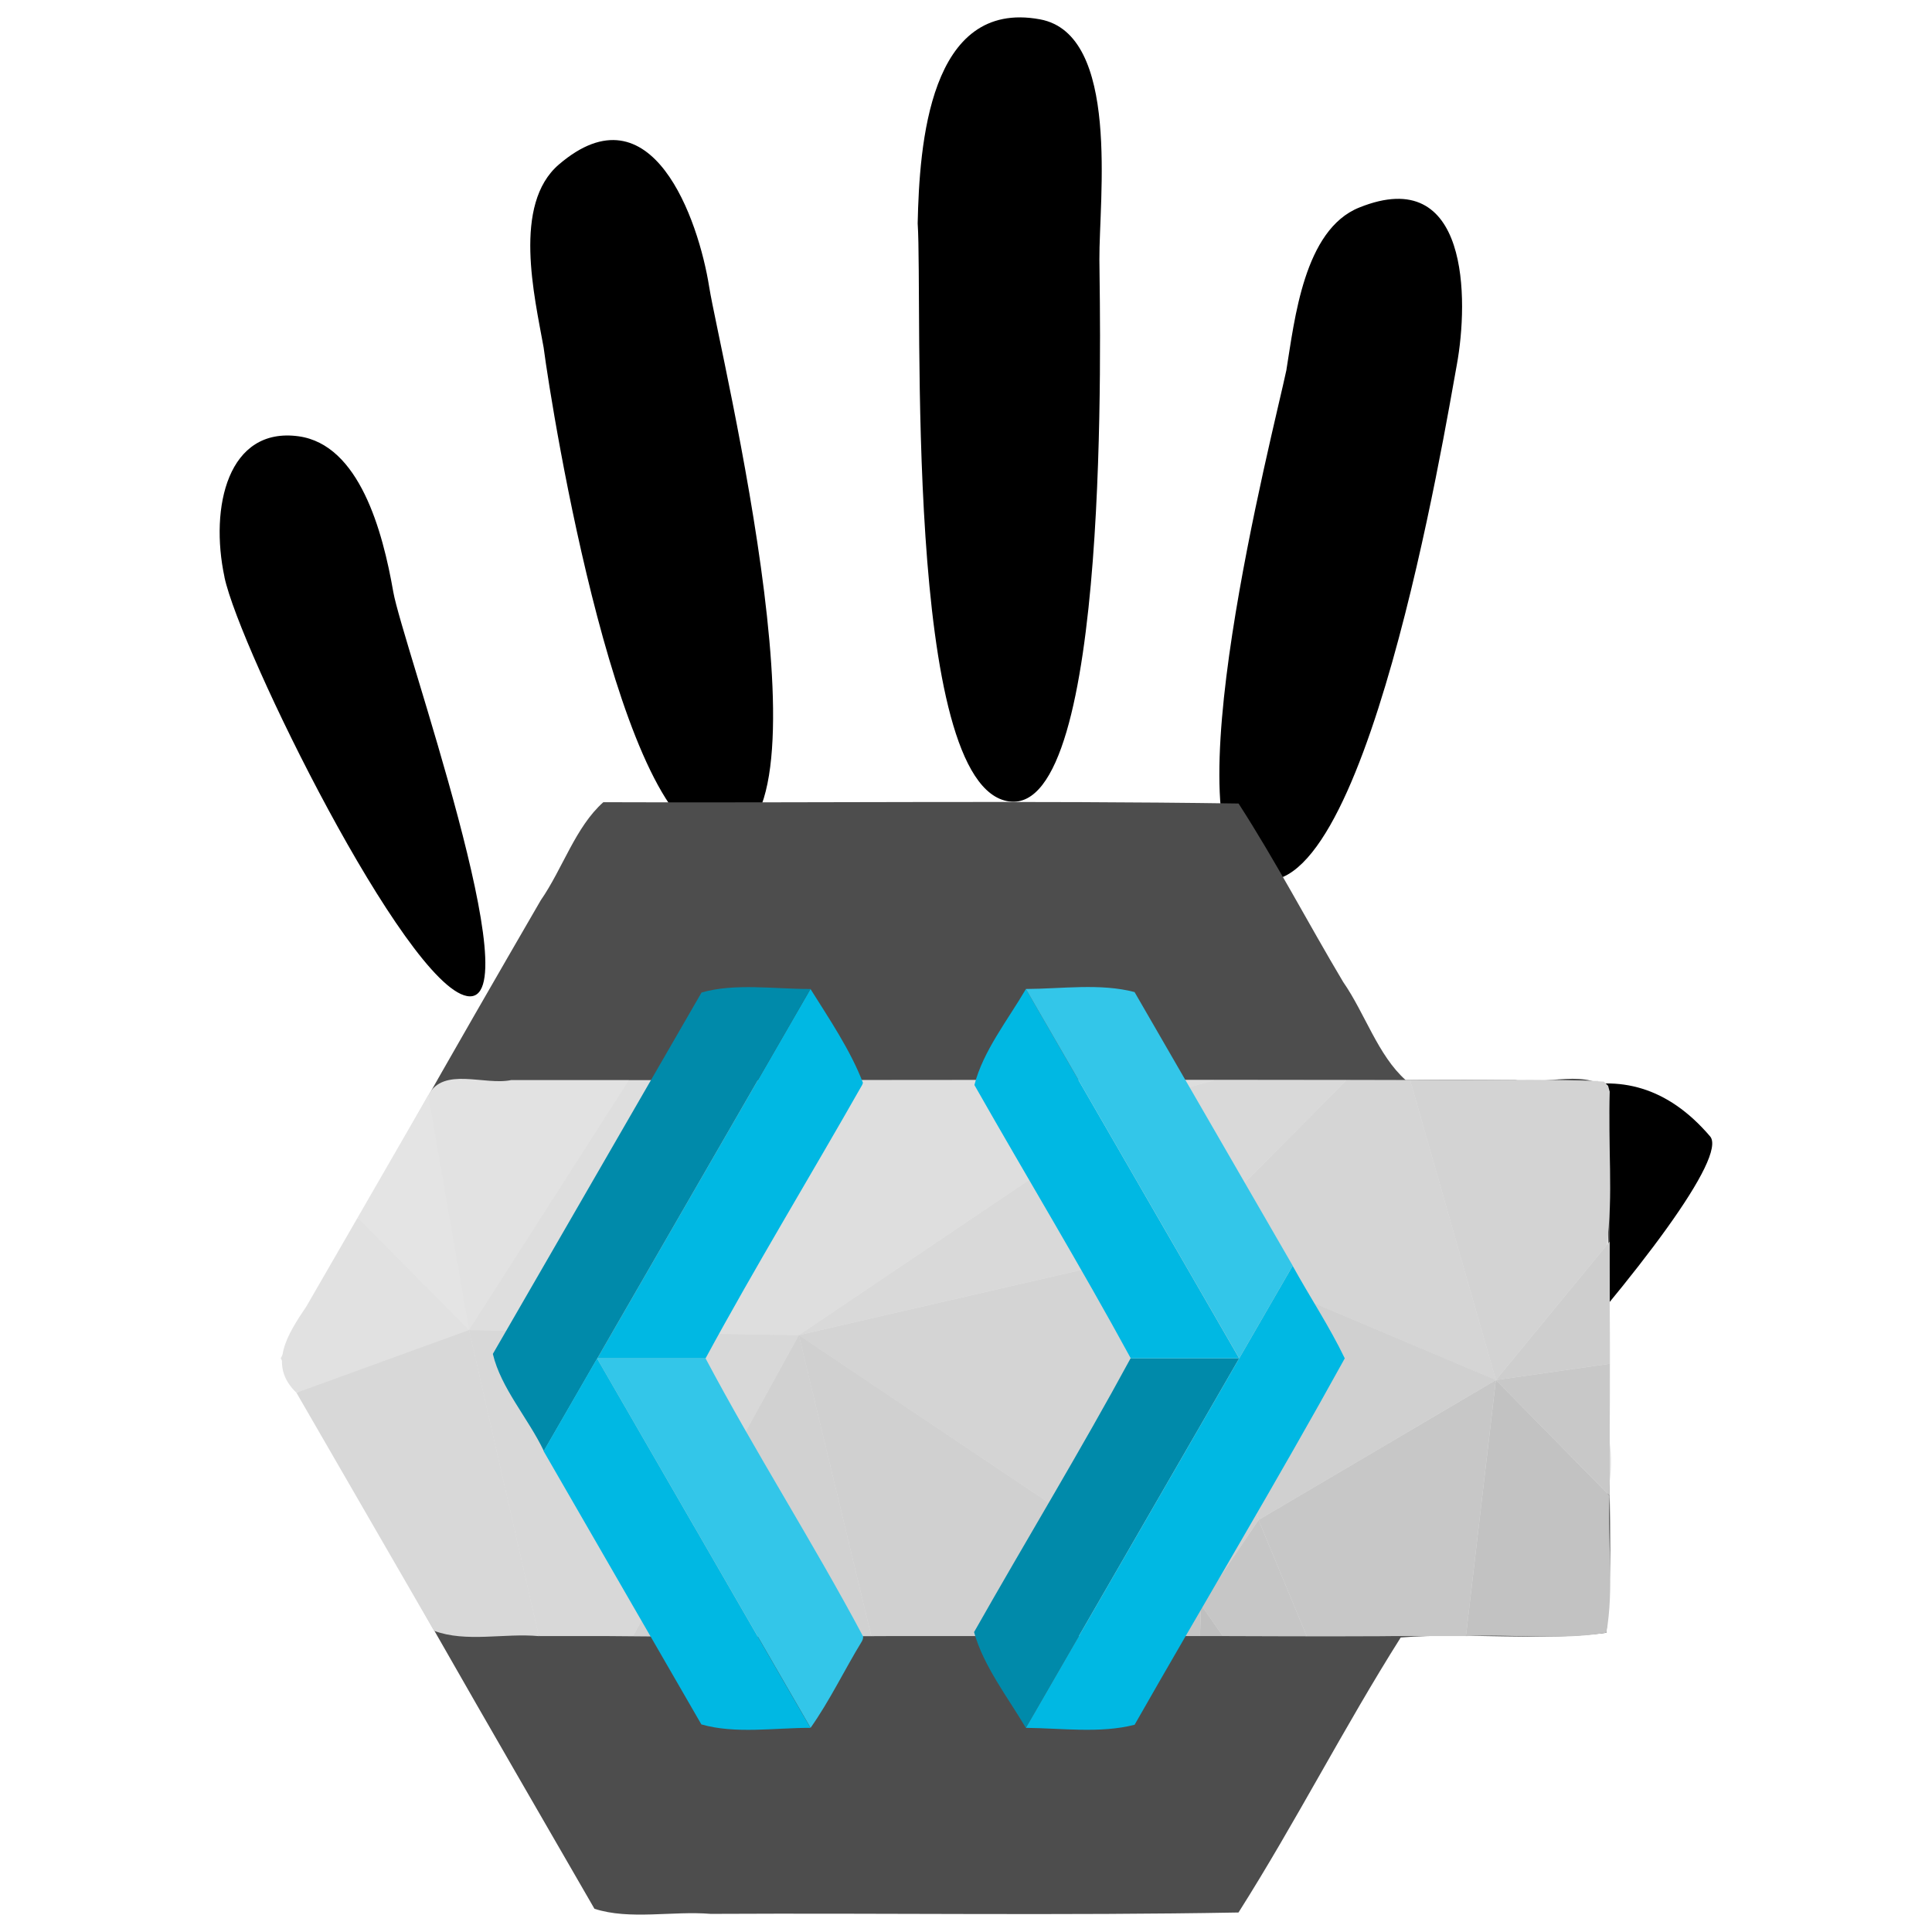
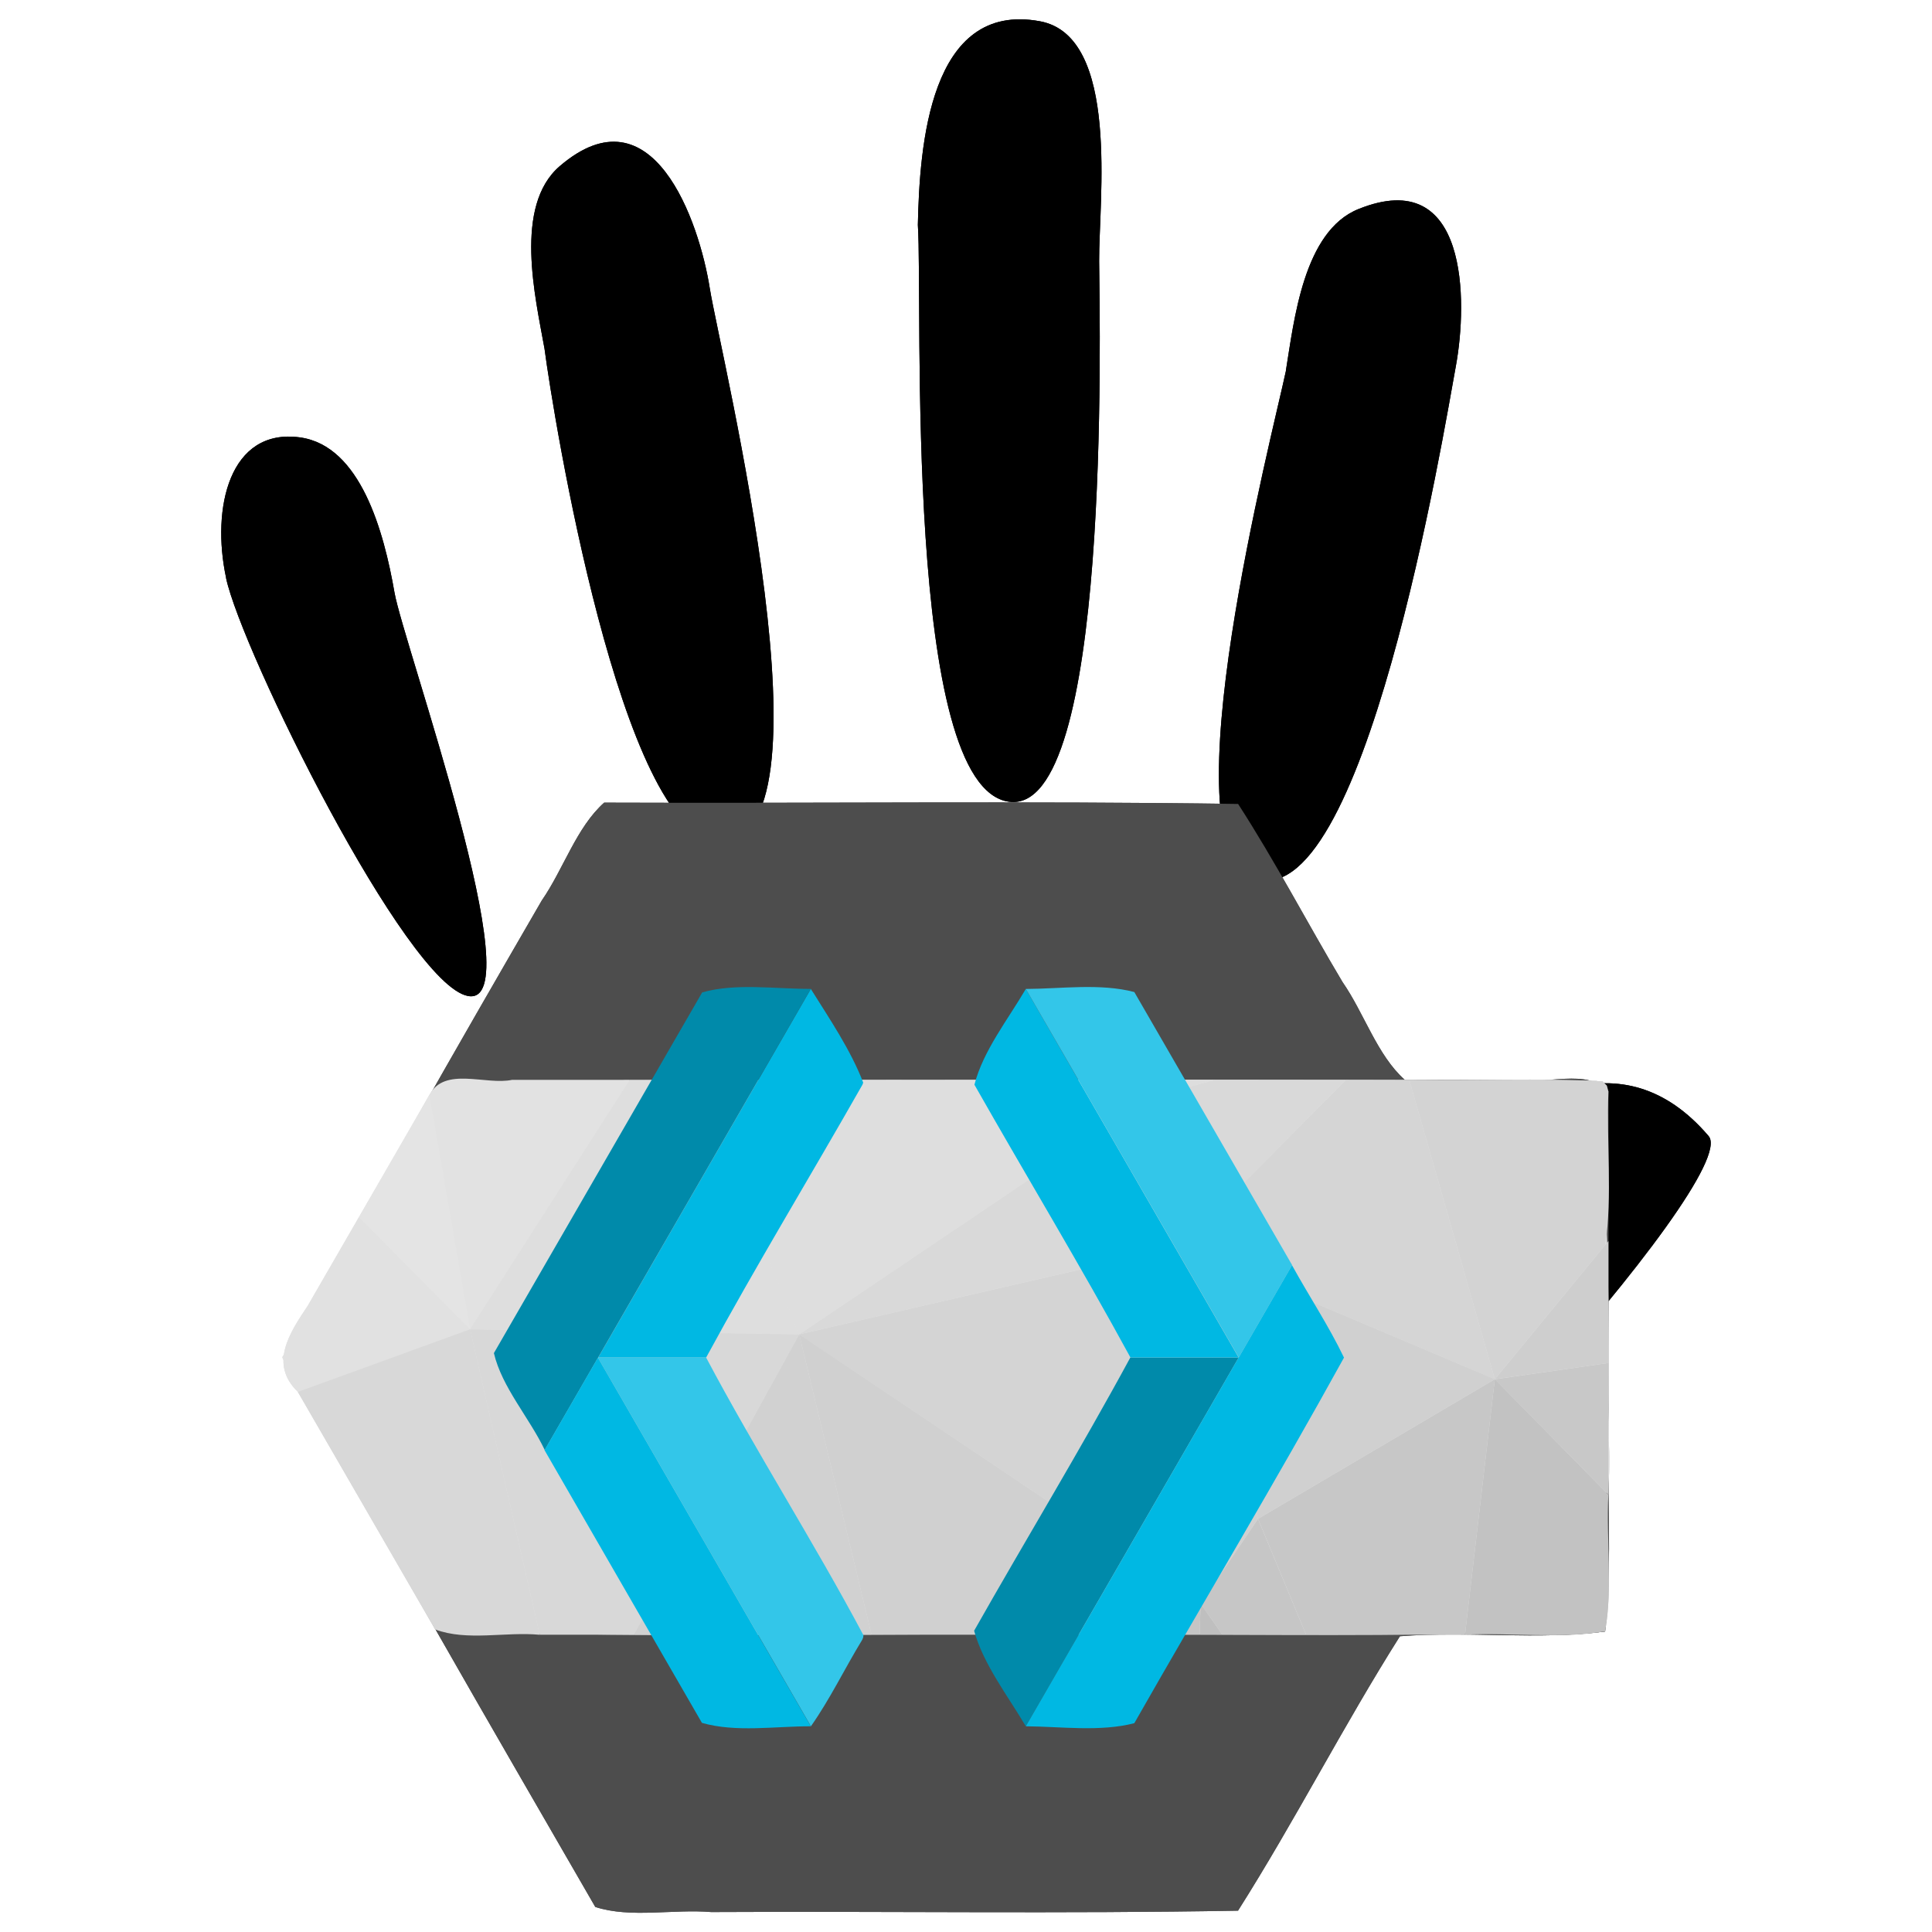
- <svg xmlns="http://www.w3.org/2000/svg" viewBox="0 0 33.681 33.681">
-   <path d="M22.427 6.443c.142-.866.304-2.438 1.269-2.825 1.922-.775 1.908 1.614 1.701 2.742-.204 1.106-1.612 9.73-3.559 8.938-1.502-.613.357-7.75.59-8.855M18.13.337c1.408.259 1.028 3.15 1.036 4.19.01 1.158.207 9.68-1.571 9.445-1.86-.246-1.505-8.713-1.597-10.078.03-1.368.2-3.914 2.132-3.557m-8.386 2.53c1.621-1.388 2.435.964 2.62 2.138.185 1.153 2.323 9.795.135 9.652-1.687-.111-2.87-7.44-3.022-8.6-.161-.897-.545-2.495.267-3.19m-5.83 7.195c-.262-1.224.06-2.625 1.292-2.456 1.058.147 1.465 1.648 1.65 2.712.154.88 2.431 7.264 1.283 7.046-1.08-.205-3.955-6.03-4.226-7.302m17.429 19.22c-1.132.632-2.613 1.014-3.477 1.093-3.418.312-6.865-.542-9.259-2.817-2.352-2.424-2.864-5.68-.774-8.394 1.94-2.52 5.115-3.62 8.423-3.78 1.834-.09 8.042.562 6.254 3.592-1.451 2.458-5.53.05-7.844.838-2.602.886-3.328 4.368-.842 5.798 1.815 1.047 4.385.936 6.069-.192 2.44-1.634 6.928-9.111 9.92-5.61.605.707-6.227 8.217-8.47 9.472" />
-   <path fill="#4d4d4d" d="M24.506 18.83c-.484-.431-.709-1.162-1.09-1.711-.615-1.031-1.175-2.107-1.824-3.111-3.686-.054-7.384-.008-11.074-.023-.485.43-.71 1.161-1.091 1.71-1.53 2.64-3.053 5.293-4.486 7.981 1.727 3.239 3.587 6.418 5.422 9.6.617.2 1.36.034 2.027.089 3.066-.016 6.14.031 9.201-.024.99-1.561 1.84-3.231 2.828-4.794 1.185-.094 2.414.07 3.584-.082.136-1.273.02-2.596.059-3.888V19.03c-.361-.413-1.117-.108-1.649-.202h-1.907z" />
-   <path fill="#e2e2e2" d="M7.466 19.092l-2.572 4.585c.81 1.663 1.903 3.176 2.83 4.778 3.845.144 7.696.033 11.543.067 2.123-.014 4.253.028 6.371-.02l1.701-.431c.3-.967.87-1.886.722-2.932.024-2.102.009-4.202-.2-6.296-5.635-.027-11.324-.013-16.98-.007l-3.415.256z" />
-   <path fill="none" d="M27.86 18.83H7.723c-.485.42-.687 1.131-1.064 1.663l-1.786 3.095c.211.768.789 1.437 1.147 2.166l1.547 2.679c.772.203 1.643.035 2.454.09 5.973-.01 11.95.02 17.92-.016.27-.42.05-1.044.121-1.545-.018-2.676.036-5.361-.026-8.031l-.074-.074z" />
-   <path fill="#e1e1e1" d="M8.177 23.187l-3.01 1.092c-.505-.486-.146-1.027.173-1.502l.894-1.548 1.943 1.958z" />
-   <path fill="#c8c8c8" d="M28.062 23.775v2.3l-1.984-2.016z" />
-   <path fill="#c2c2c2" d="M26.078 24.059l1.983 2.017c-.04.79.08 1.62-.057 2.387-.787.137-1.637.02-2.448.06l.522-4.464z" />
-   <path fill="#c7c7c7" d="M25.556 28.522H22.78l-.84-2.025 4.137-2.438z" />
-   <path fill="#cecece" d="M28.062 21.645v2.13l-1.984.284z" />
-   <path fill="#d3d3d3" d="M28.062 19.031c-.037.887.072 1.825-.054 2.68l-1.93 2.348-1.495-5.23c1.125.019 2.26-.036 3.378.027l.074.074z" />
-   <path fill="#c6c6c6" d="M21.318 28.522l-.38-.544 1.002-1.48.84 2.024z" />
-   <path fill="#d5d5d5" d="M20.589 21.738l2.887-2.908h1.107l1.495 5.229z" />
-   <path fill="#d0d0d0" d="M20.589 21.738l1.351 4.76 4.139-2.44-5.49-2.32z" />
-   <path fill="#bfbfbf" d="M20.92 28.522l.018-.544.38.544z" />
-   <path fill="#d9d9d9" d="M20.589 21.738l-.521-2.601 1.114-.307h2.294z" />
-   <path fill="#d4d4d4" d="M20.589 21.738l-6.665 1.538 7.014 4.702-.35-6.24z" />
-   <path fill="#d0d0d0" d="M20.589 21.738l.349 6.24 1.002-1.48-1.351-4.76z" />
-   <path fill="#d9d9d9" d="M20.068 19.137l-6.141 4.138 6.664-1.538-.523-2.6z" />
-   <path fill="#d8d8d8" d="M11.038 28.522H9.393l-1.216-5.335 5.75.088z" />
-   <path fill="#e2e2e2" d="M10.966 18.83l-2.789 4.357-.71-4.095c.264-.502.983-.164 1.446-.263h2.053z" />
-   <path fill="#d8d8d8" d="M9.393 28.523c-.602-.056-1.267.116-1.827-.093l-2.398-4.15 3.009-1.093 1.216 5.336z" />
-   <path fill="#e4e4e4" d="M7.466 19.092l.711 4.095-1.943-1.959z" />
-   <path fill="#dedede" d="M15.048 18.83h-2.943l1.822 4.445 6.14-4.138-1.85-.307H16.97zM8.177 23.187l5.75.088-1.822-4.445H10.965z" />
-   <path fill="#c5c5c5" d="M20.673 28.522h.247l.018-.544-1.337.544z" />
-   <path fill="#d0d0d0" d="M15.19 28.522H19.6l1.337-.544-7.011-4.703z" />
-   <path fill="#d1d1d1" d="M15.048 28.522h.142l-1.263-5.247-2.889 5.247h.308z" />
-   <path fill="#ddd" d="M20.068 19.137l1.114-.307h-1.095z" />
-   <path fill="#e3e3e3" d="M20.068 19.137l-.171-.307h-1.68z" />
-   <path fill="#e2e2e2" d="M20.068 19.137l.019-.307h-.19z" />
-   <path fill="#00b8e3" d="M15.03 18.914c-.903 1.591-1.86 3.162-2.73 4.767h-1.887l3.716-6.44c.326.52.699 1.07.915 1.636l-.014.037z" />
-   <path fill="#33c6e9" d="M15.027 28.611c-.305.499-.561 1.036-.896 1.511l-3.722-6.44h1.892c.867 1.636 1.878 3.215 2.747 4.849l-.005.041-.016.04z" />
-   <path fill="#008aaa" d="M14.129 17.241c-1.55 2.685-3.1 5.37-4.648 8.055-.271-.569-.749-1.097-.889-1.693l3.638-6.3c.576-.168 1.287-.059 1.899-.062z" />
-   <path fill="#00b8e3" d="M14.129 30.122c-.623-.001-1.311.11-1.902-.06-.916-1.589-1.836-3.175-2.75-4.764l.932-1.616 3.72 6.44z" />
-   <path fill="#008aaa" d="M21.603 23.68l-3.719 6.442c-.316-.534-.74-1.079-.903-1.669.902-1.593 1.858-3.165 2.728-4.772h1.894z" />
-   <path fill="#00b8e3" d="M23.444 23.68c-1.183 2.146-2.45 4.257-3.664 6.388-.594.154-1.274.06-1.895.054l4.65-8.055c.297.54.643 1.06.909 1.614zM21.603 23.68h-1.89c-.872-1.603-1.823-3.174-2.726-4.765.152-.594.585-1.137.898-1.673l3.718 6.439z" />
-   <path fill="#33c6e9" d="M22.536 22.066l-.932 1.613-3.72-6.438c.62-.002 1.302-.103 1.895.054l2.757 4.77z" />
+ <svg xmlns="http://www.w3.org/2000/svg" version="1.1" viewBox="0 0 25 25" width="25" height="25">
+   <path style="stroke-width:0.741" d="m 16.639,4.798 c 0.105,-0.641 0.225,-1.806 0.94,-2.093 1.424,-0.574 1.413,1.196 1.26,2.031 -0.151,0.819 -1.194,7.207 -2.636,6.621 -1.113,-0.454 0.264,-5.741 0.437,-6.559 M 13.456,0.275 c 1.043,0.192 0.761,2.333 0.767,3.104 0.007,0.858 0.153,7.17 -1.164,6.996 C 11.682,10.193 11.945,3.921 11.877,2.91 11.899,1.897 12.025,0.011 13.456,0.275 M 7.244,2.149 C 8.445,1.121 9.048,2.863 9.185,3.733 9.322,4.587 10.906,10.989 9.285,10.883 8.035,10.8 7.159,5.371 7.046,4.512 6.927,3.848 6.643,2.664 7.244,2.149 M 2.926,7.479 C 2.731,6.572 2.97,5.534 3.883,5.66 4.666,5.769 4.968,6.88 5.105,7.669 5.219,8.32 6.906,13.049 6.055,12.888 5.255,12.736 3.126,8.421 2.925,7.479 M 15.835,21.716 c -0.839,0.468 -1.936,0.751 -2.576,0.81 -2.532,0.231 -5.085,-0.401 -6.859,-2.087 -1.742,-1.796 -2.121,-4.207 -0.573,-6.218 1.437,-1.867 3.789,-2.681 6.239,-2.8 1.359,-0.067 5.957,0.416 4.633,2.661 -1.075,1.821 -4.096,0.037 -5.81,0.621 -1.927,0.656 -2.465,3.236 -0.624,4.295 1.344,0.776 3.248,0.693 4.496,-0.142 1.807,-1.21 5.132,-6.749 7.348,-4.156 0.448,0.524 -4.613,6.087 -6.274,7.016" />
+   <path fill="#4d4d4d" style="stroke-width:0.741" d="m 18.179,13.974 c -0.359,-0.319 -0.525,-0.861 -0.807,-1.267 -0.456,-0.764 -0.87,-1.561 -1.351,-2.304 -2.73,-0.04 -5.47,-0.006 -8.203,-0.017 -0.359,0.319 -0.526,0.86 -0.808,1.267 -1.133,1.956 -2.261,3.921 -3.323,5.912 1.279,2.399 2.657,4.754 4.016,7.111 0.457,0.148 1.007,0.025 1.501,0.066 2.271,-0.012 4.548,0.023 6.816,-0.018 0.733,-1.156 1.363,-2.393 2.095,-3.551 0.878,-0.07 1.788,0.052 2.655,-0.061 0.101,-0.943 0.015,-1.923 0.044,-2.88 v -4.109 c -0.267,-0.306 -0.827,-0.08 -1.221,-0.15 H 18.179 Z" />
+   <path fill="#e2e2e2" d="m 5.557,14.168 -1.905,3.396 c 0.6,1.232 1.41,2.353 2.096,3.539 2.848,0.107 5.701,0.024 8.55,0.05 1.573,-0.01 3.15,0.021 4.719,-0.015 l 1.26,-0.319 c 0.222,-0.716 0.644,-1.397 0.535,-2.172 0.018,-1.557 0.007,-3.113 -0.148,-4.664 -4.174,-0.02 -8.388,-0.01 -12.578,-0.005 z" />
+   <path fill="none" d="M 20.663,13.974 H 5.747 c -0.359,0.311 -0.509,0.838 -0.788,1.232 L 3.636,17.498 c 0.156,0.569 0.584,1.064 0.85,1.604 l 1.146,1.984 c 0.572,0.15 1.217,0.026 1.818,0.067 4.424,-0.007 8.852,0.015 13.274,-0.012 0.2,-0.311 0.037,-0.773 0.09,-1.144 -0.013,-1.982 0.027,-3.971 -0.019,-5.949 l -0.055,-0.055 z" style="stroke-width:0.741" />
+   <path fill="#e1e1e1" d="M 6.083,17.201 3.854,18.01 C 3.48,17.65 3.746,17.249 3.982,16.897 l 0.662,-1.147 z" style="stroke-width:0.741" />
+   <path fill="#c8c8c8" d="m 20.813,17.637 v 1.704 l -1.47,-1.493 z" style="stroke-width:0.741" />
+   <path fill="#c2c2c2" d="m 19.343,17.847 1.469,1.494 c -0.03,0.585 0.059,1.2 -0.042,1.768 -0.583,0.101 -1.213,0.015 -1.813,0.044 z" style="stroke-width:0.741" />
+   <path fill="#c7c7c7" d="m 18.957,21.153 h -2.056 l -0.622,-1.5 3.064,-1.806 z" style="stroke-width:0.741" />
+   <path fill="#cecece" d="m 20.813,16.059 v 1.578 l -1.47,0.21 z" style="stroke-width:0.741" />
+   <path fill="#d3d3d3" d="m 20.813,14.123 c -0.027,0.657 0.053,1.352 -0.04,1.985 l -1.43,1.739 -1.107,-3.874 c 0.833,0.014 1.674,-0.027 2.502,0.02 l 0.055,0.055 z" style="stroke-width:0.741" />
+   <path fill="#c6c6c6" d="m 15.817,21.153 -0.281,-0.403 0.742,-1.096 0.622,1.499 z" style="stroke-width:0.741" />
+   <path fill="#d5d5d5" d="m 15.277,16.128 2.139,-2.154 h 0.82 l 1.107,3.873 z" style="stroke-width:0.741" />
+   <path fill="#d0d0d0" d="m 15.277,16.128 1.001,3.526 3.066,-1.807 z" style="stroke-width:0.741" />
+   <path fill="#bfbfbf" d="m 15.523,21.153 0.013,-0.403 0.281,0.403 z" style="stroke-width:0.741" />
+   <path fill="#d9d9d9" d="M 15.277,16.128 14.892,14.201 15.717,13.974 h 1.699 z" style="stroke-width:0.741" />
+   <path fill="#d4d4d4" d="m 15.277,16.128 -4.937,1.139 5.196,3.483 -0.259,-4.622 z" style="stroke-width:0.741" />
+   <path fill="#d0d0d0" d="m 15.277,16.128 0.259,4.622 0.742,-1.096 z" style="stroke-width:0.741" />
+   <path fill="#d9d9d9" d="m 14.892,14.201 -4.549,3.065 4.936,-1.139 z" style="stroke-width:0.741" />
+   <path fill="#d8d8d8" d="M 8.203,21.153 H 6.984 l -0.901,-3.952 4.259,0.065 z" style="stroke-width:0.741" />
+   <path fill="#e2e2e2" d="M 8.149,13.974 6.083,17.201 5.557,14.168 C 5.753,13.796 6.286,14.046 6.628,13.973 h 1.521 z" style="stroke-width:0.741" />
+   <path fill="#d8d8d8" d="M 6.984,21.154 C 6.538,21.112 6.046,21.24 5.631,21.085 L 3.854,18.011 6.083,17.201 Z" style="stroke-width:0.741" />
+   <path fill="#e4e4e4" d="M 5.557,14.168 6.083,17.201 4.644,15.75 Z" style="stroke-width:0.741" />
+   <path fill="#dedede" d="M 11.173,13.974 H 8.993 l 1.35,3.293 4.548,-3.065 -1.37,-0.227 h -0.924 z m -5.09,3.227 4.259,0.065 -1.35,-3.293 H 8.149 Z" style="stroke-width:0.741" />
+   <path fill="#c5c5c5" d="m 15.34,21.153 h 0.183 l 0.013,-0.403 -0.99,0.403 z" style="stroke-width:0.741" />
+   <path fill="#d0d0d0" d="m 11.278,21.153 h 3.267 l 0.99,-0.403 -5.193,-3.484 z" style="stroke-width:0.741" />
+   <path fill="#d1d1d1" d="m 11.173,21.153 h 0.105 l -0.936,-3.887 -2.14,3.887 H 8.431 Z" style="stroke-width:0.741" />
+   <path fill="#dddddd" d="m 14.892,14.201 0.825,-0.227 h -0.811 z" style="stroke-width:0.741" />
+   <path fill="#e3e3e3" d="m 14.892,14.201 -0.127,-0.227 h -1.244 z" style="stroke-width:0.741" />
+   <path fill="#e2e2e2" d="m 14.892,14.201 0.014,-0.227 h -0.141 z" style="stroke-width:0.741" />
+   <path fill="#00b8e3" d="M 11.16,14.036 C 10.491,15.214 9.782,16.378 9.137,17.567 H 7.74 L 10.492,12.797 c 0.241,0.385 0.518,0.793 0.678,1.212 z" style="stroke-width:0.741" />
+   <path fill="#33c6e9" d="m 11.157,21.219 c -0.226,0.37 -0.416,0.767 -0.664,1.119 L 7.737,17.568 h 1.401 c 0.642,1.212 1.391,2.381 2.035,3.592 l -0.004,0.03 -0.012,0.03 z" style="stroke-width:0.741" />
+   <path fill="#008aaa" d="M 10.492,12.797 C 9.344,14.786 8.196,16.774 7.049,18.763 6.848,18.342 6.494,17.951 6.391,17.509 l 2.695,-4.667 c 0.427,-0.124 0.953,-0.044 1.407,-0.046 z" style="stroke-width:0.741" />
+   <path fill="#00b8e3" d="M 10.492,22.338 C 10.031,22.337 9.521,22.42 9.083,22.294 8.405,21.117 7.723,19.942 7.046,18.765 L 7.737,17.568 Z" style="stroke-width:0.741" />
+   <path fill="#008aaa" d="m 16.029,17.566 -2.755,4.772 c -0.234,-0.396 -0.548,-0.799 -0.669,-1.236 0.668,-1.18 1.376,-2.344 2.021,-3.535 h 1.403 z" style="stroke-width:0.741" />
+   <path fill="#00b8e3" d="m 17.392,17.566 c -0.876,1.59 -1.815,3.153 -2.714,4.732 -0.44,0.114 -0.944,0.044 -1.404,0.04 l 3.444,-5.967 c 0.22,0.4 0.476,0.785 0.673,1.196 z m -1.364,0 h -1.4 c -0.646,-1.187 -1.35,-2.351 -2.019,-3.53 0.113,-0.44 0.433,-0.842 0.665,-1.239 l 2.754,4.77 z" style="stroke-width:0.741" />
+   <path fill="#33c6e9" d="m 16.72,16.371 -0.69,1.195 -2.756,-4.769 c 0.459,-0.002 0.964,-0.076 1.404,0.04 l 2.042,3.533 z" style="stroke-width:0.741" />
+   <path d="m 16.639,4.798 c 0.105,-0.641 0.225,-1.806 0.94,-2.093 1.424,-0.574 1.413,1.196 1.26,2.031 -0.151,0.819 -1.194,7.207 -2.636,6.621 -1.113,-0.454 0.264,-5.741 0.437,-6.559 M 13.456,0.275 c 1.043,0.192 0.761,2.333 0.767,3.104 0.007,0.858 0.153,7.17 -1.164,6.996 C 11.682,10.193 11.945,3.921 11.877,2.91 11.899,1.897 12.025,0.011 13.456,0.275 M 7.244,2.149 C 8.445,1.121 9.048,2.863 9.185,3.733 9.322,4.587 10.906,10.989 9.285,10.883 8.035,10.8 7.159,5.371 7.046,4.512 6.927,3.848 6.643,2.664 7.244,2.149 M 2.926,7.479 C 2.731,6.572 2.97,5.534 3.883,5.66 4.666,5.769 4.968,6.88 5.105,7.669 5.219,8.32 6.906,13.049 6.055,12.888 5.255,12.736 3.126,8.421 2.925,7.479 M 15.835,21.716 c -0.839,0.468 -1.936,0.751 -2.576,0.81 -2.532,0.231 -5.085,-0.401 -6.859,-2.087 -1.742,-1.796 -2.121,-4.207 -0.573,-6.218 1.437,-1.867 3.789,-2.681 6.239,-2.8 1.359,-0.067 5.957,0.416 4.633,2.661 -1.075,1.821 -4.096,0.037 -5.81,0.621 -1.927,0.656 -2.465,3.236 -0.624,4.295 1.344,0.776 3.248,0.693 4.496,-0.142 1.807,-1.21 5.132,-6.749 7.348,-4.156 0.448,0.524 -4.613,6.087 -6.274,7.016" style="stroke-width:0.741" />
+   <path fill="#4d4d4d" d="m 18.179,13.974 c -0.359,-0.319 -0.525,-0.861 -0.807,-1.267 -0.456,-0.764 -0.87,-1.561 -1.351,-2.304 -2.73,-0.04 -5.47,-0.006 -8.203,-0.017 -0.359,0.319 -0.526,0.86 -0.808,1.267 -1.133,1.956 -2.261,3.921 -3.323,5.912 1.279,2.399 2.657,4.754 4.016,7.111 0.457,0.148 1.007,0.025 1.501,0.066 2.271,-0.012 4.548,0.023 6.816,-0.018 0.733,-1.156 1.363,-2.393 2.095,-3.551 0.878,-0.07 1.788,0.052 2.655,-0.061 0.101,-0.943 0.015,-1.923 0.044,-2.88 v -4.109 c -0.267,-0.306 -0.827,-0.08 -1.221,-0.15 H 18.179 Z" style="stroke-width:0.741" />
+   <path fill="#e2e2e2" d="m 5.557,14.168 -1.905,3.396 c 0.6,1.232 1.41,2.353 2.096,3.539 2.848,0.107 5.701,0.024 8.55,0.05 1.573,-0.01 3.15,0.021 4.719,-0.015 l 1.26,-0.319 c 0.222,-0.716 0.644,-1.397 0.535,-2.172 0.018,-1.557 0.007,-3.113 -0.148,-4.664 -4.174,-0.02 -8.388,-0.01 -12.578,-0.005 z" style="stroke-width:0.741" />
+   <path fill="none" d="M 20.663,13.974 H 5.747 c -0.359,0.311 -0.509,0.838 -0.788,1.232 L 3.636,17.498 c 0.156,0.569 0.584,1.064 0.85,1.604 l 1.146,1.984 c 0.572,0.15 1.217,0.026 1.818,0.067 4.424,-0.007 8.852,0.015 13.274,-0.012 0.2,-0.311 0.037,-0.773 0.09,-1.144 -0.013,-1.982 0.027,-3.971 -0.019,-5.949 l -0.055,-0.055 z" style="stroke-width:0.741" />
+   <path fill="#e1e1e1" d="M 6.083,17.201 3.854,18.01 C 3.48,17.65 3.746,17.249 3.982,16.897 l 0.662,-1.147 z" style="stroke-width:0.741" />
+   <path fill="#c8c8c8" d="m 20.813,17.637 v 1.704 l -1.47,-1.493 z" style="stroke-width:0.741" />
+   <path fill="#c2c2c2" d="m 19.343,17.847 1.469,1.494 c -0.03,0.585 0.059,1.2 -0.042,1.768 -0.583,0.101 -1.213,0.015 -1.813,0.044 z" style="stroke-width:0.741" />
+   <path fill="#c7c7c7" d="m 18.957,21.153 h -2.056 l -0.622,-1.5 3.064,-1.806 z" style="stroke-width:0.741" />
+   <path fill="#cecece" d="m 20.813,16.059 v 1.578 l -1.47,0.21 z" style="stroke-width:0.741" />
+   <path fill="#d3d3d3" d="m 20.813,14.123 c -0.027,0.657 0.053,1.352 -0.04,1.985 l -1.43,1.739 -1.107,-3.874 c 0.833,0.014 1.674,-0.027 2.502,0.02 l 0.055,0.055 z" style="stroke-width:0.741" />
+   <path fill="#c6c6c6" d="m 15.817,21.153 -0.281,-0.403 0.742,-1.096 0.622,1.499 z" style="stroke-width:0.741" />
+   <path fill="#d5d5d5" d="m 15.277,16.128 2.139,-2.154 h 0.82 l 1.107,3.873 z" style="stroke-width:0.741" />
+   <path fill="#d0d0d0" d="m 15.277,16.128 1.001,3.526 3.066,-1.807 z" style="stroke-width:0.741" />
+   <path fill="#bfbfbf" d="m 15.523,21.153 0.013,-0.403 0.281,0.403 z" style="stroke-width:0.741" />
+   <path fill="#d9d9d9" d="M 15.277,16.128 14.892,14.201 15.717,13.974 h 1.699 z" style="stroke-width:0.741" />
+   <path fill="#d4d4d4" d="m 15.277,16.128 -4.937,1.139 5.196,3.483 -0.259,-4.622 z" style="stroke-width:0.741" />
+   <path fill="#d0d0d0" d="m 15.277,16.128 0.259,4.622 0.742,-1.096 z" style="stroke-width:0.741" />
+   <path fill="#d9d9d9" d="m 14.892,14.201 -4.549,3.065 4.936,-1.139 z" style="stroke-width:0.741" />
+   <path fill="#d8d8d8" d="M 8.203,21.153 H 6.984 l -0.901,-3.952 4.259,0.065 z" style="stroke-width:0.741" />
+   <path fill="#e2e2e2" d="M 8.149,13.974 6.083,17.201 5.557,14.168 C 5.753,13.796 6.286,14.046 6.628,13.973 h 1.521 z" style="stroke-width:0.741" />
+   <path fill="#d8d8d8" d="M 6.984,21.154 C 6.538,21.112 6.046,21.24 5.631,21.085 L 3.854,18.011 6.083,17.201 Z" style="stroke-width:0.741" />
+   <path fill="#e4e4e4" d="M 5.557,14.168 6.083,17.201 4.644,15.75 Z" style="stroke-width:0.741" />
+   <path fill="#dedede" d="M 11.173,13.974 H 8.993 l 1.35,3.293 4.548,-3.065 -1.37,-0.227 h -0.924 z m -5.09,3.227 4.259,0.065 -1.35,-3.293 H 8.149 Z" style="stroke-width:0.741" />
+   <path fill="#c5c5c5" d="m 15.34,21.153 h 0.183 l 0.013,-0.403 -0.99,0.403 z" style="stroke-width:0.741" />
+   <path fill="#d0d0d0" d="m 11.278,21.153 h 3.267 l 0.99,-0.403 -5.193,-3.484 z" style="stroke-width:0.741" />
+   <path fill="#d1d1d1" d="m 11.173,21.153 h 0.105 l -0.936,-3.887 -2.14,3.887 H 8.431 Z" style="stroke-width:0.741" />
+   <path fill="#dddddd" d="m 14.892,14.201 0.825,-0.227 h -0.811 z" style="stroke-width:0.741" />
+   <path fill="#e3e3e3" d="m 14.892,14.201 -0.127,-0.227 h -1.244 z" style="stroke-width:0.741" />
+   <path fill="#e2e2e2" d="m 14.892,14.201 0.014,-0.227 h -0.141 z" style="stroke-width:0.741" />
+   <path fill="#00b8e3" d="M 11.16,14.036 C 10.491,15.214 9.782,16.378 9.137,17.567 H 7.74 L 10.492,12.797 c 0.241,0.385 0.518,0.793 0.678,1.212 z" style="stroke-width:0.741" />
+   <path fill="#33c6e9" d="m 11.157,21.219 c -0.226,0.37 -0.416,0.767 -0.664,1.119 L 7.737,17.568 h 1.401 c 0.642,1.212 1.391,2.381 2.035,3.592 l -0.004,0.03 -0.012,0.03 z" style="stroke-width:0.741" />
+   <path fill="#008aaa" d="M 10.492,12.797 C 9.344,14.786 8.196,16.774 7.049,18.763 6.848,18.342 6.494,17.951 6.391,17.509 l 2.695,-4.667 c 0.427,-0.124 0.953,-0.044 1.407,-0.046 z" style="stroke-width:0.741" />
+   <path fill="#00b8e3" d="M 10.492,22.338 C 10.031,22.337 9.521,22.42 9.083,22.294 8.405,21.117 7.723,19.942 7.046,18.765 L 7.737,17.568 Z" style="stroke-width:0.741" />
+   <path fill="#008aaa" d="m 16.029,17.566 -2.755,4.772 c -0.234,-0.396 -0.548,-0.799 -0.669,-1.236 0.668,-1.18 1.376,-2.344 2.021,-3.535 h 1.403 z" style="stroke-width:0.741" />
+   <path fill="#00b8e3" d="m 17.392,17.566 c -0.876,1.59 -1.815,3.153 -2.714,4.732 -0.44,0.114 -0.944,0.044 -1.404,0.04 l 3.444,-5.967 c 0.22,0.4 0.476,0.785 0.673,1.196 z m -1.364,0 h -1.4 c -0.646,-1.187 -1.35,-2.351 -2.019,-3.53 0.113,-0.44 0.433,-0.842 0.665,-1.239 l 2.754,4.77 z" style="stroke-width:0.741" />
+   <path fill="#33c6e9" d="m 16.72,16.371 -0.69,1.195 -2.756,-4.769 c 0.459,-0.002 0.964,-0.076 1.404,0.04 l 2.042,3.533 z" style="stroke-width:0.741" />
</svg>
